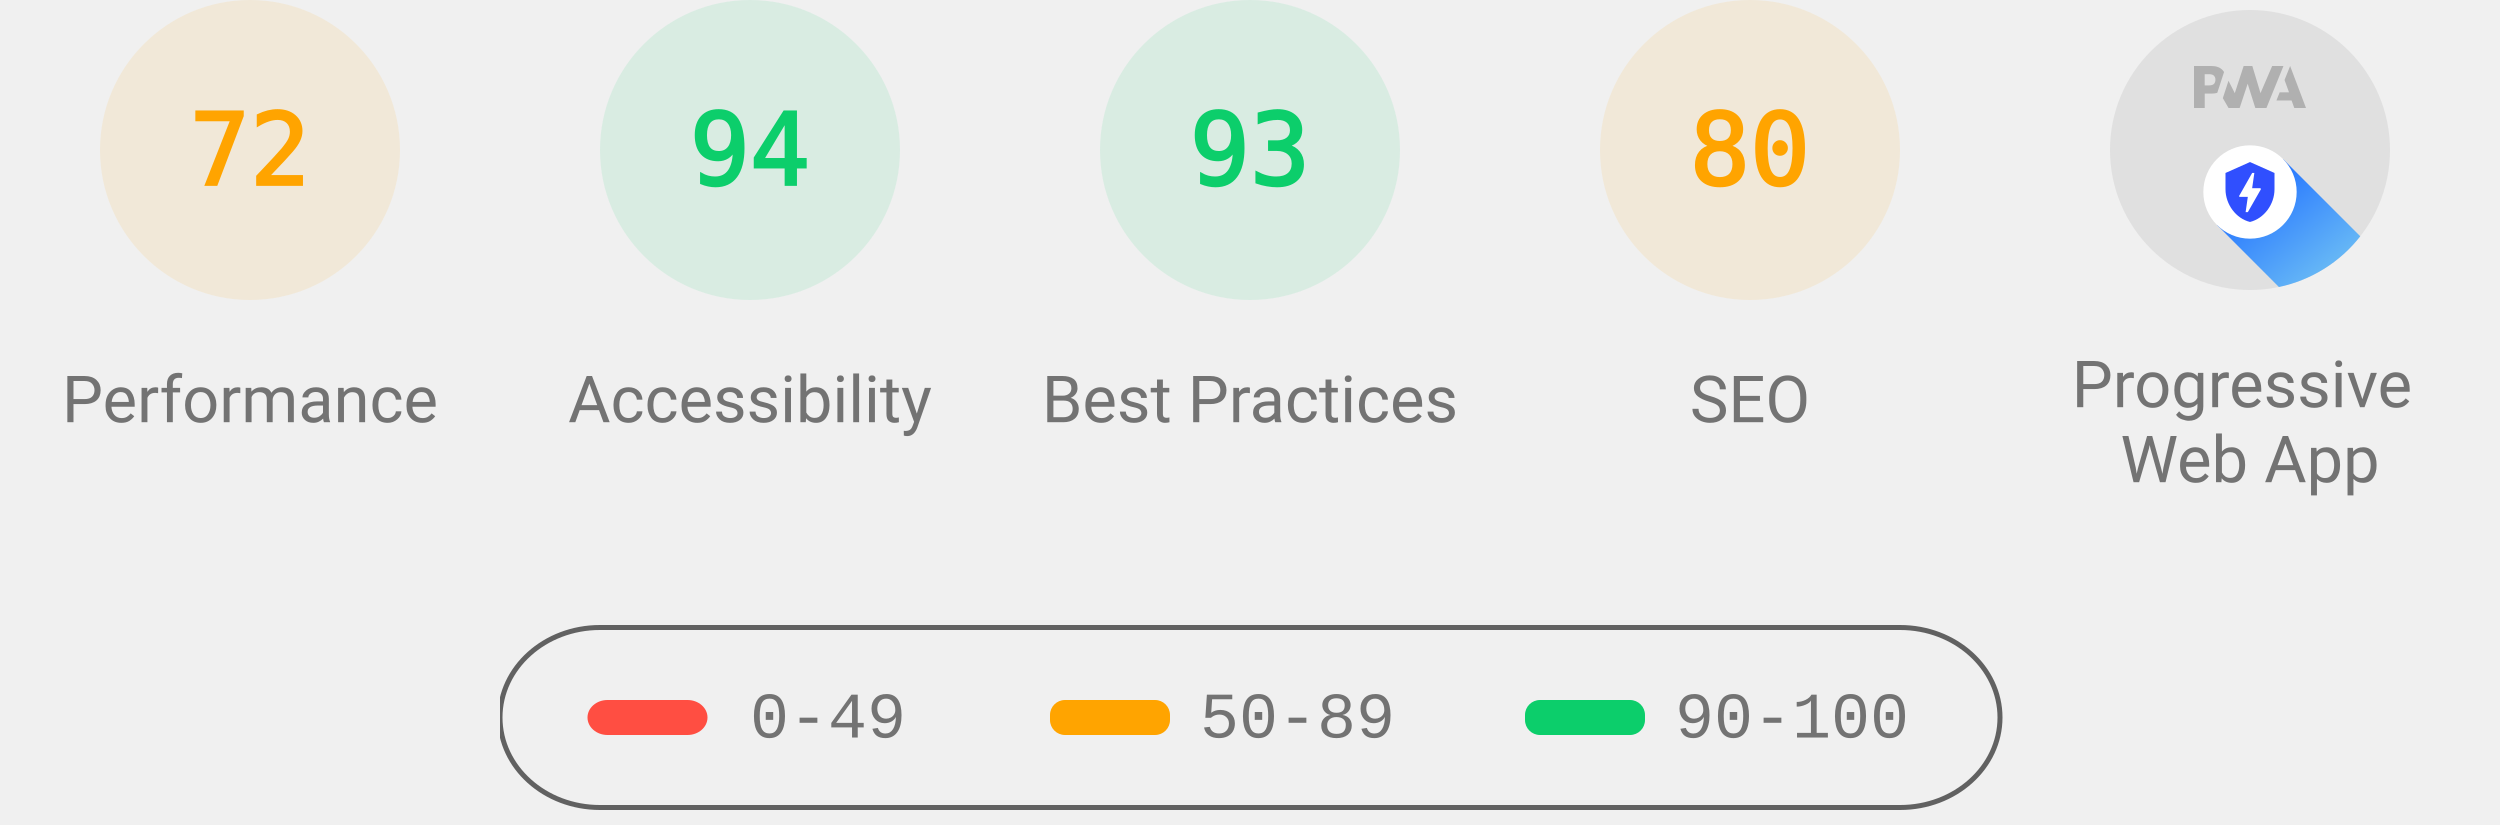
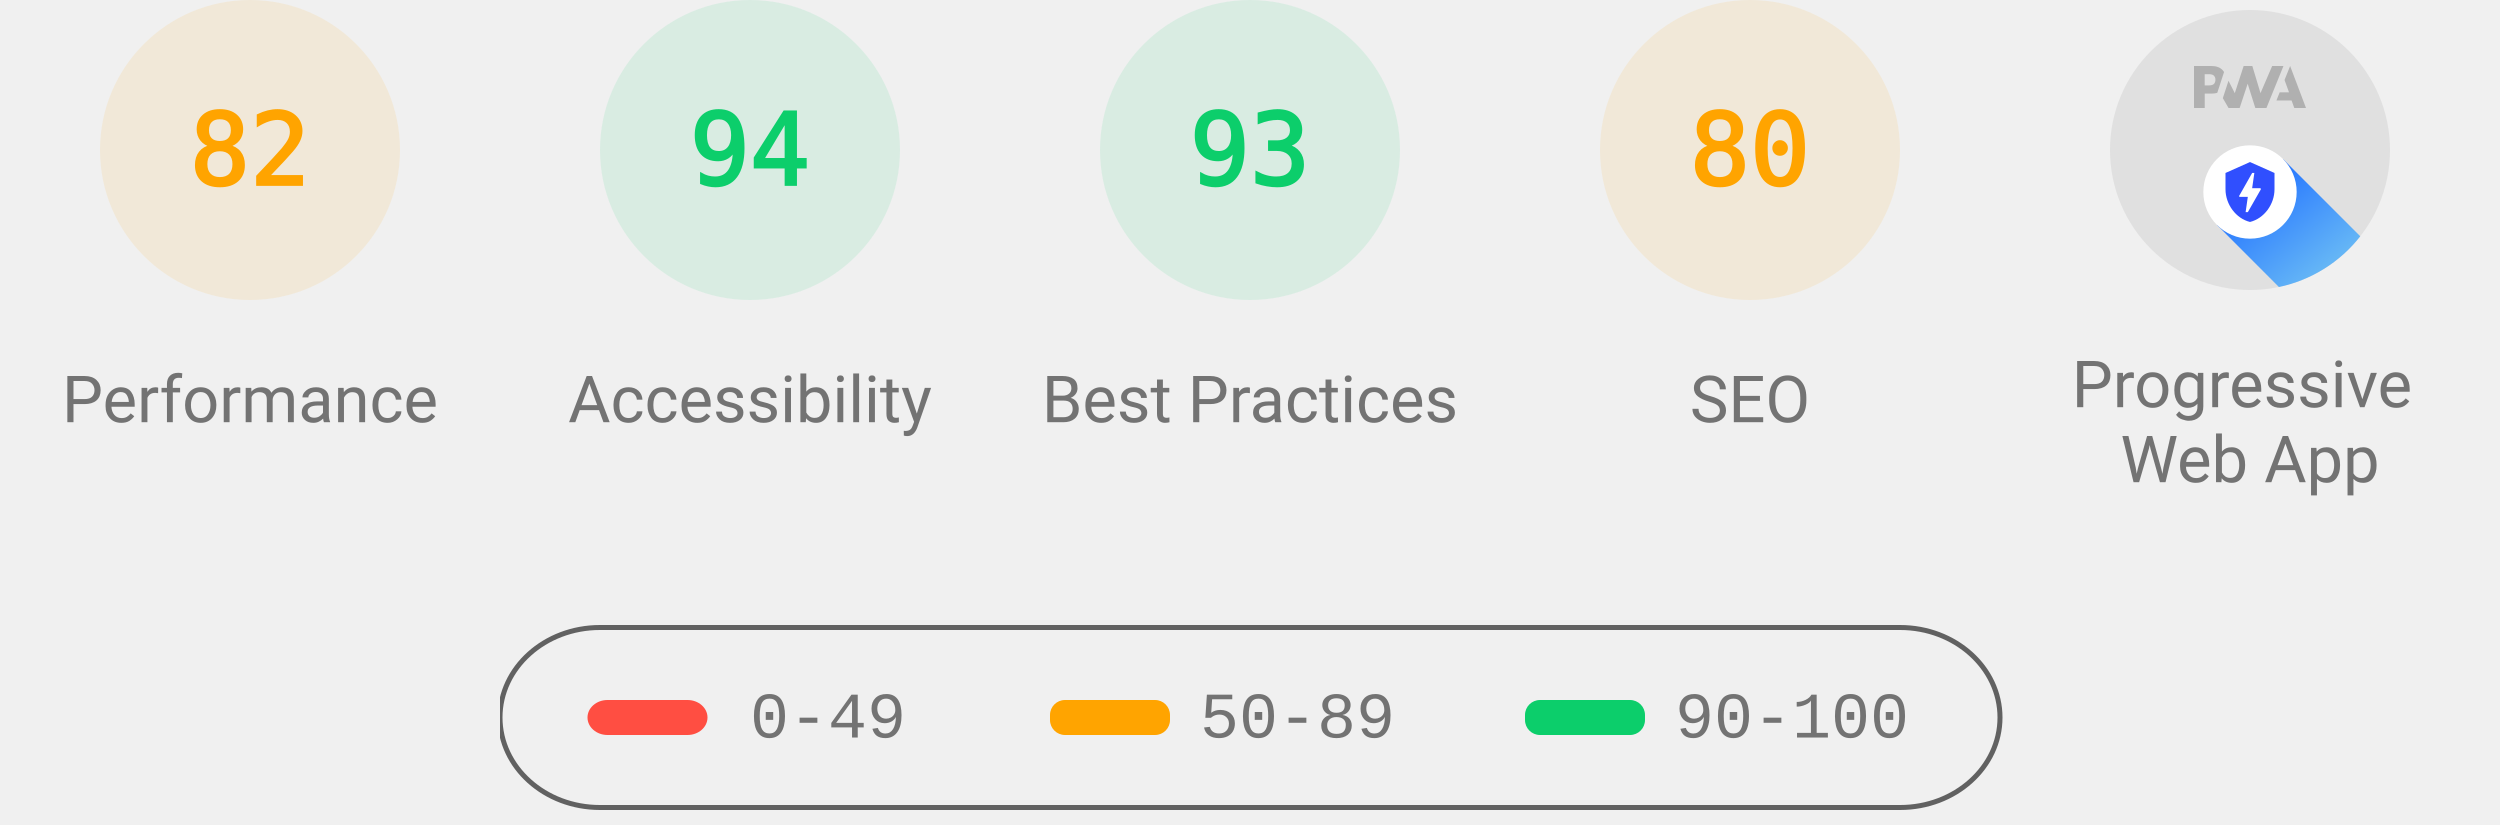
<svg xmlns="http://www.w3.org/2000/svg" class="theme--agnostic" fill="none" width="1000" height="330">
  <style>
			.gauge-base {
				opacity: 0.1
			}

			.gauge-arc {
				fill: none;
				animation-delay: 250ms;
				stroke-linecap: round;
				transform: rotate(-90deg);
				transform-origin: 100px 60px;
				animation: load-gauge 1s ease forwards
			}

			.guage-text {
				font-size: 40px;
				font-family: monospace;
				text-align: center
			}

			.guage-red {
				color: #ff4e42;
				fill: #ff4e42;
				stroke: #ff4e42
			}
			.guage-orange {
				color: #ffa400;
				fill: #ffa400;
				stroke: #ffa400
			}
			.guage-green {
				color: #0cce6b;
				fill: #0cce6b;
				stroke: #0cce6b
			}
			.theme--agnostic .guage-undefined {
				color: #5c5c5c;
				fill: #5c5c5c;
				stroke: #5c5c5c
			}
			.theme--light .guage-undefined {
				color: #1e1e1e;
				fill: #1e1e1e;
				stroke: #1e1e1e
			}
			.theme--dark .guage-undefined {
				color: #f5f5f5;
				fill: #f5f5f5;
				stroke: #f5f5f5
			}

			.guage-title {
				stroke: none;
				font-size: 26px;
				line-height: 26px;
				font-family: Roboto, Halvetica, Arial, sans-serif
			}
			.metric.guage-title {
				font-family: 'Courier New', Courier, monospace
			}
			.theme--agnostic .guage-title {
				color: #737373;
				fill: #737373
			}
			.theme--light .guage-title {
				color: #212121;
				fill: #212121
			}
			.theme--dark .guage-title {
				color: #f5f5f5;
				fill: #f5f5f5
			}

			@keyframes load-gauge {
				from {
					stroke-dasharray: 0 352.858
				}
			}
			.lh-gauge--pwa__disc {
				fill: #e0e0e0
			}
			.lh-gauge--pwa__logo {
				position: relative;
				fill: #b0b0b0
			}
			.lh-gauge--pwa__invisible {
				display: none
			}
			.lh-gauge--pwa__visible {
				display: inline
			}
			.guage-invisible {
				display: none
			}
			.lh-gauge--pwa__logo--primary-color {
				fill: #304ffe
			}
			.theme--agnostic .lh-gauge--pwa__logo--secondary-color {
				fill: #787878
			}
			.theme--light .lh-gauge--pwa__logo--secondary-color {
				fill: #3d3d3d
			}
			.theme--dark .lh-gauge--pwa__logo--secondary-color {
				fill: #d8b6b6
			}
			.theme--light #svg_2 {
				stroke: #00000022
			}
			.theme--agnostic #svg_2 {
				stroke: #616161
			}
			.theme--light #svg_2 {
				stroke: #00000022
			}
			.theme--dark #svg_2 {
				stroke: #f5f5f566
			}
		</style>
  <svg class="guage-div guage-perf guage-orange" viewBox="0 0 200 200" width="200" height="200" x="0" y="0">
    <circle class="gauge-base" r="56" cx="100" cy="60" stroke-width="8" />
-     <circle class="gauge-arc guage-arc-1" r="56" cx="100" cy="60" stroke-width="8" style="stroke-dasharray: 253.338, 351.858;" />
-     <text class="guage-text" x="100px" y="60px" alignment-baseline="central" dominant-baseline="central" text-anchor="middle">72</text>
+     <circle class="gauge-arc guage-arc-1" r="56" cx="100" cy="60" stroke-width="8" style="stroke-dasharray: 288.524, 351.858;" />
+     <text class="guage-text" x="100px" y="60px" alignment-baseline="central" dominant-baseline="central" text-anchor="middle">82</text>
    <text class="guage-title" x="100px" y="160px" alignment-baseline="central" dominant-baseline="central" text-anchor="middle">Performance</text>
  </svg>
  <svg class="guage-div guage-acc guage-green" viewBox="0 0 200 200" width="200" height="200" x="200" y="0">
    <circle class="gauge-base" r="56" cx="100" cy="60" stroke-width="8" />
    <circle class="gauge-arc guage-arc-2" r="56" cx="100" cy="60" stroke-width="8" style="stroke-dasharray: 330.747, 351.858;" />
    <text class="guage-text" x="100px" y="60px" alignment-baseline="central" dominant-baseline="central" text-anchor="middle">94</text>
    <text class="guage-title" x="100px" y="160px" alignment-baseline="central" dominant-baseline="central" text-anchor="middle">Accessibility</text>
  </svg>
  <svg class="guage-div guage-best guage-green" viewBox="0 0 200 200" width="200" height="200" x="400" y="0">
    <circle class="gauge-base" r="56" cx="100" cy="60" stroke-width="8" />
    <circle class="gauge-arc guage-arc-3" r="56" cx="100" cy="60" stroke-width="8" style="stroke-dasharray: 327.228, 351.858;" />
    <text class="guage-text" x="100px" y="60px" alignment-baseline="central" dominant-baseline="central" text-anchor="middle">93</text>
    <text class="guage-title" x="100px" y="160px" alignment-baseline="central" dominant-baseline="central" text-anchor="middle">Best Practices</text>
  </svg>
  <svg class="guage-div guage-seo guage-orange" viewBox="0 0 200 200" width="200" height="200" x="600" y="0">
    <circle class="gauge-base" r="56" cx="100" cy="60" stroke-width="8" />
    <circle class="gauge-arc guage-arc-4" r="56" cx="100" cy="60" stroke-width="8" style="stroke-dasharray: 281.486, 351.858;" />
    <text class="guage-text" x="100px" y="60px" alignment-baseline="central" dominant-baseline="central" text-anchor="middle">80</text>
    <text class="guage-title" x="100px" y="160px" alignment-baseline="central" dominant-baseline="central" text-anchor="middle">SEO</text>
  </svg>
  <svg class="guage-div guage-pwa " viewBox="0 0 200 200" width="200" height="200" x="800" y="0">
    <svg viewBox="0 0 60 60" width="112" height="112" x="44" y="4">
      <defs>
        <linearGradient id="lh-gauge--pwa__check-circle__gradient-0" x1="50%" y1="0%" x2="50%" y2="100%">
          <stop stop-color="#00C852" offset="0%" />
          <stop stop-color="#009688" offset="100%" />
        </linearGradient>
        <linearGradient id="lh-gauge--pwa__installable__shadow-gradient-0" x1="76.056%" x2="24.111%" y1="82.995%" y2="24.735%">
          <stop stop-color="#A5D6A7" offset="0%" />
          <stop stop-color="#80CBC4" offset="100%" />
        </linearGradient>
        <linearGradient id="lh-gauge--pwa__fast-reliable__shadow-gradient-0" x1="76.056%" y1="82.995%" x2="25.678%" y2="26.493%">
          <stop stop-color="#64B5F6" offset="0%" />
          <stop stop-color="#2979FF" offset="100%" />
        </linearGradient>
        <g id="lh-gauge--pwa__fast-reliable-badge-0">
          <circle fill="#FFFFFF" cx="10" cy="10" r="10" />
          <path fill="#304FFE" d="M10 3.58l5.25 2.34v3.5c0 3.23-2.24 6.26-5.25 7-3.01-.74-5.25-3.77-5.25-7v-3.5L10 3.58zm-.47 10.74l2.76-4.83.03-.07c.04-.08 0-.24-.22-.24h-1.64l.47-3.26h-.47l-2.7 4.77c-.02.01.05-.1-.04.05-.09.16-.1.31.18.31h1.63l-.47 3.27h.47z" />
        </g>
        <g id="lh-gauge--pwa__installable-badge-0">
          <circle fill="#FFFFFF" cx="10" cy="10" r="10" />
          <path fill="#009688" d="M10 4.167A5.835 5.835 0 0 0 4.167 10 5.835 5.835 0 0 0 10 15.833 5.835 5.835 0 0 0 15.833 10 5.835 5.835 0 0 0 10 4.167zm2.917 6.416h-2.334v2.334H9.417v-2.334H7.083V9.417h2.334V7.083h1.166v2.334h2.334v1.166z" />
        </g>
      </defs>
      <g stroke="none" fill-rule="nonzero">
        <circle class="lh-gauge--pwa__disc" cx="30" cy="30" r="30" />
        <g class="lh-gauge--pwa__logo">
          <path d="M35.66 19.39l.7-1.75h2L37.4 15 38.6 12l3.4 9h-2.51l-.58-1.61z" />
          <path d="M33.52 21l3.65-9h-2.42l-2.5 5.82L30.5 12h-1.86l-1.9 5.82-1.35-2.65-1.21 3.72L25.4 21h2.38l1.72-5.2 1.64 5.2z" />
          <path fill-rule="nonzero" d="M20.3 17.91h1.48c.45 0 .85-.05 1.2-.15l.39-1.18 1.07-3.3a2.64 2.64 0 0 0-.28-.37c-.55-.6-1.36-.91-2.42-.91H18v9h2.3V17.9zm1.96-3.84c.22.22.33.5.33.87 0 .36-.1.65-.29.87-.2.23-.59.35-1.15.35h-.86v-2.41h.87c.52 0 .89.1 1.1.32z" />
        </g>
        <rect class="lh-gauge--pwa__component lh-gauge--pwa__na-line lh-gauge--pwa__invisible" fill="#FFFFFF" x="20" y="32" width="20" height="4" rx="2" />
        <g class="lh-gauge--pwa__component lh-gauge--pwa__fast-reliable-badge lh-gauge--pwa__visible" transform="translate(20, 29)">
          <path fill="url(#lh-gauge--pwa__fast-reliable__shadow-gradient-0)" d="M33.63 19.49A30 30 0 0 1 16.2 30.36L3 17.14 17.14 3l16.49 16.49z" />
          <use href="#lh-gauge--pwa__fast-reliable-badge-0" />
        </g>
        <g class="lh-gauge--pwa__component lh-gauge--pwa__installable-badge lh-gauge--pwa__invisible" transform="translate(20, 29)">
          <path fill="url(#lh-gauge--pwa__installable__shadow-gradient-0)" d="M33.629 19.487c-4.272 5.453-10.391 9.39-17.415 10.869L3 17.142 17.142 3 33.63 19.487z" />
          <use href="#lh-gauge--pwa__installable-badge-0" />
        </g>
        <g class="lh-gauge--pwa__component lh-gauge--pwa__fast-reliable-installable-badges lh-gauge--pwa__invisible">
          <g transform="translate(8, 29)">
            <path fill="url(#lh-gauge--pwa__fast-reliable__shadow-gradient-0)" d="M16.321 30.463L3 17.143 17.142 3l22.365 22.365A29.864 29.864 0 0 1 22 31c-1.942 0-3.84-.184-5.679-.537z" />
            <use href="#lh-gauge--pwa__fast-reliable-badge-0" />
          </g>
          <g transform="translate(32, 29)">
            <path fill="url(#lh-gauge--pwa__installable__shadow-gradient-0)" d="M25.982 11.84a30.107 30.107 0 0 1-13.08 15.203L3 17.143 17.142 3l8.84 8.84z" />
            <use href="#lh-gauge--pwa__installable-badge-0" />
          </g>
        </g>
        <g class="lh-gauge--pwa__component lh-gauge--pwa__check-circle lh-gauge--pwa__invisible" transform="translate(18, 28)">
          <circle fill="#FFFFFF" cx="12" cy="12" r="12" />
          <path fill="url(#lh-gauge--pwa__check-circle__gradient-0)" d="M12 2a10 10 0 1 0 0 20 10 10 0 0 0 0-20zm-2 15l-5-5 1.41-1.41L10 14.17l7.59-7.59L19 8l-9 9z" />
        </g>
      </g>
    </svg>
    <text class="guage-title" y="160px" alignment-baseline="central" dominant-baseline="central" text-anchor="middle">
      <tspan x="100px" dy="-6px">Progressive</tspan>
      <tspan x="100px" dy="30px">Web App</tspan>
    </text>
  </svg>
  <svg width="604" height="76" x="200" y="250">
    <g>
      <rect fill="none" id="canvas_background" height="80" width="604" y="-1" x="-1" />
      <g display="none" overflow="visible" y="0" x="0" height="100%" width="100%" id="canvasGrid">
        <rect fill="url(#gridpattern)" stroke-width="0" y="0" x="0" height="100%" width="100%" />
      </g>
    </g>
    <g>
      <rect fill-opacity="0" stroke-width="2" rx="40" id="svg_2" height="72" width="600" y="1" x="0" fill="#000000" />
      <rect stroke="#000" rx="8" id="svg_3" height="14" width="48" y="30" x="35" stroke-opacity="null" stroke-width="0" fill="#ff4e42" />
      <rect stroke="#000" rx="6" id="svg_4" height="14" width="48" y="30" x="220" stroke-opacity="null" stroke-width="0" fill="#ffa400" />
      <rect stroke="#000" rx="6" id="svg_5" height="14" width="48" y="30" x="410" stroke-opacity="null" stroke-width="0" fill="#0cce6b" />
      <text class="metric guage-title" xml:space="preserve" text-anchor="start" font-size="26" id="svg_6" y="45" x="100" stroke-opacity="null" stroke-width="0" stroke="#000">0-49</text>
      <text class="metric guage-title" xml:space="preserve" text-anchor="start" font-size="26" id="svg_7" y="45" x="280" stroke-opacity="null" stroke-width="0" stroke="#000">50-89</text>
      <text class="metric guage-title" xml:space="preserve" text-anchor="start" font-size="26" id="svg_8" y="45" x="470" stroke-opacity="null" stroke-width="0" stroke="#000">90-100</text>
    </g>
  </svg>
</svg>
